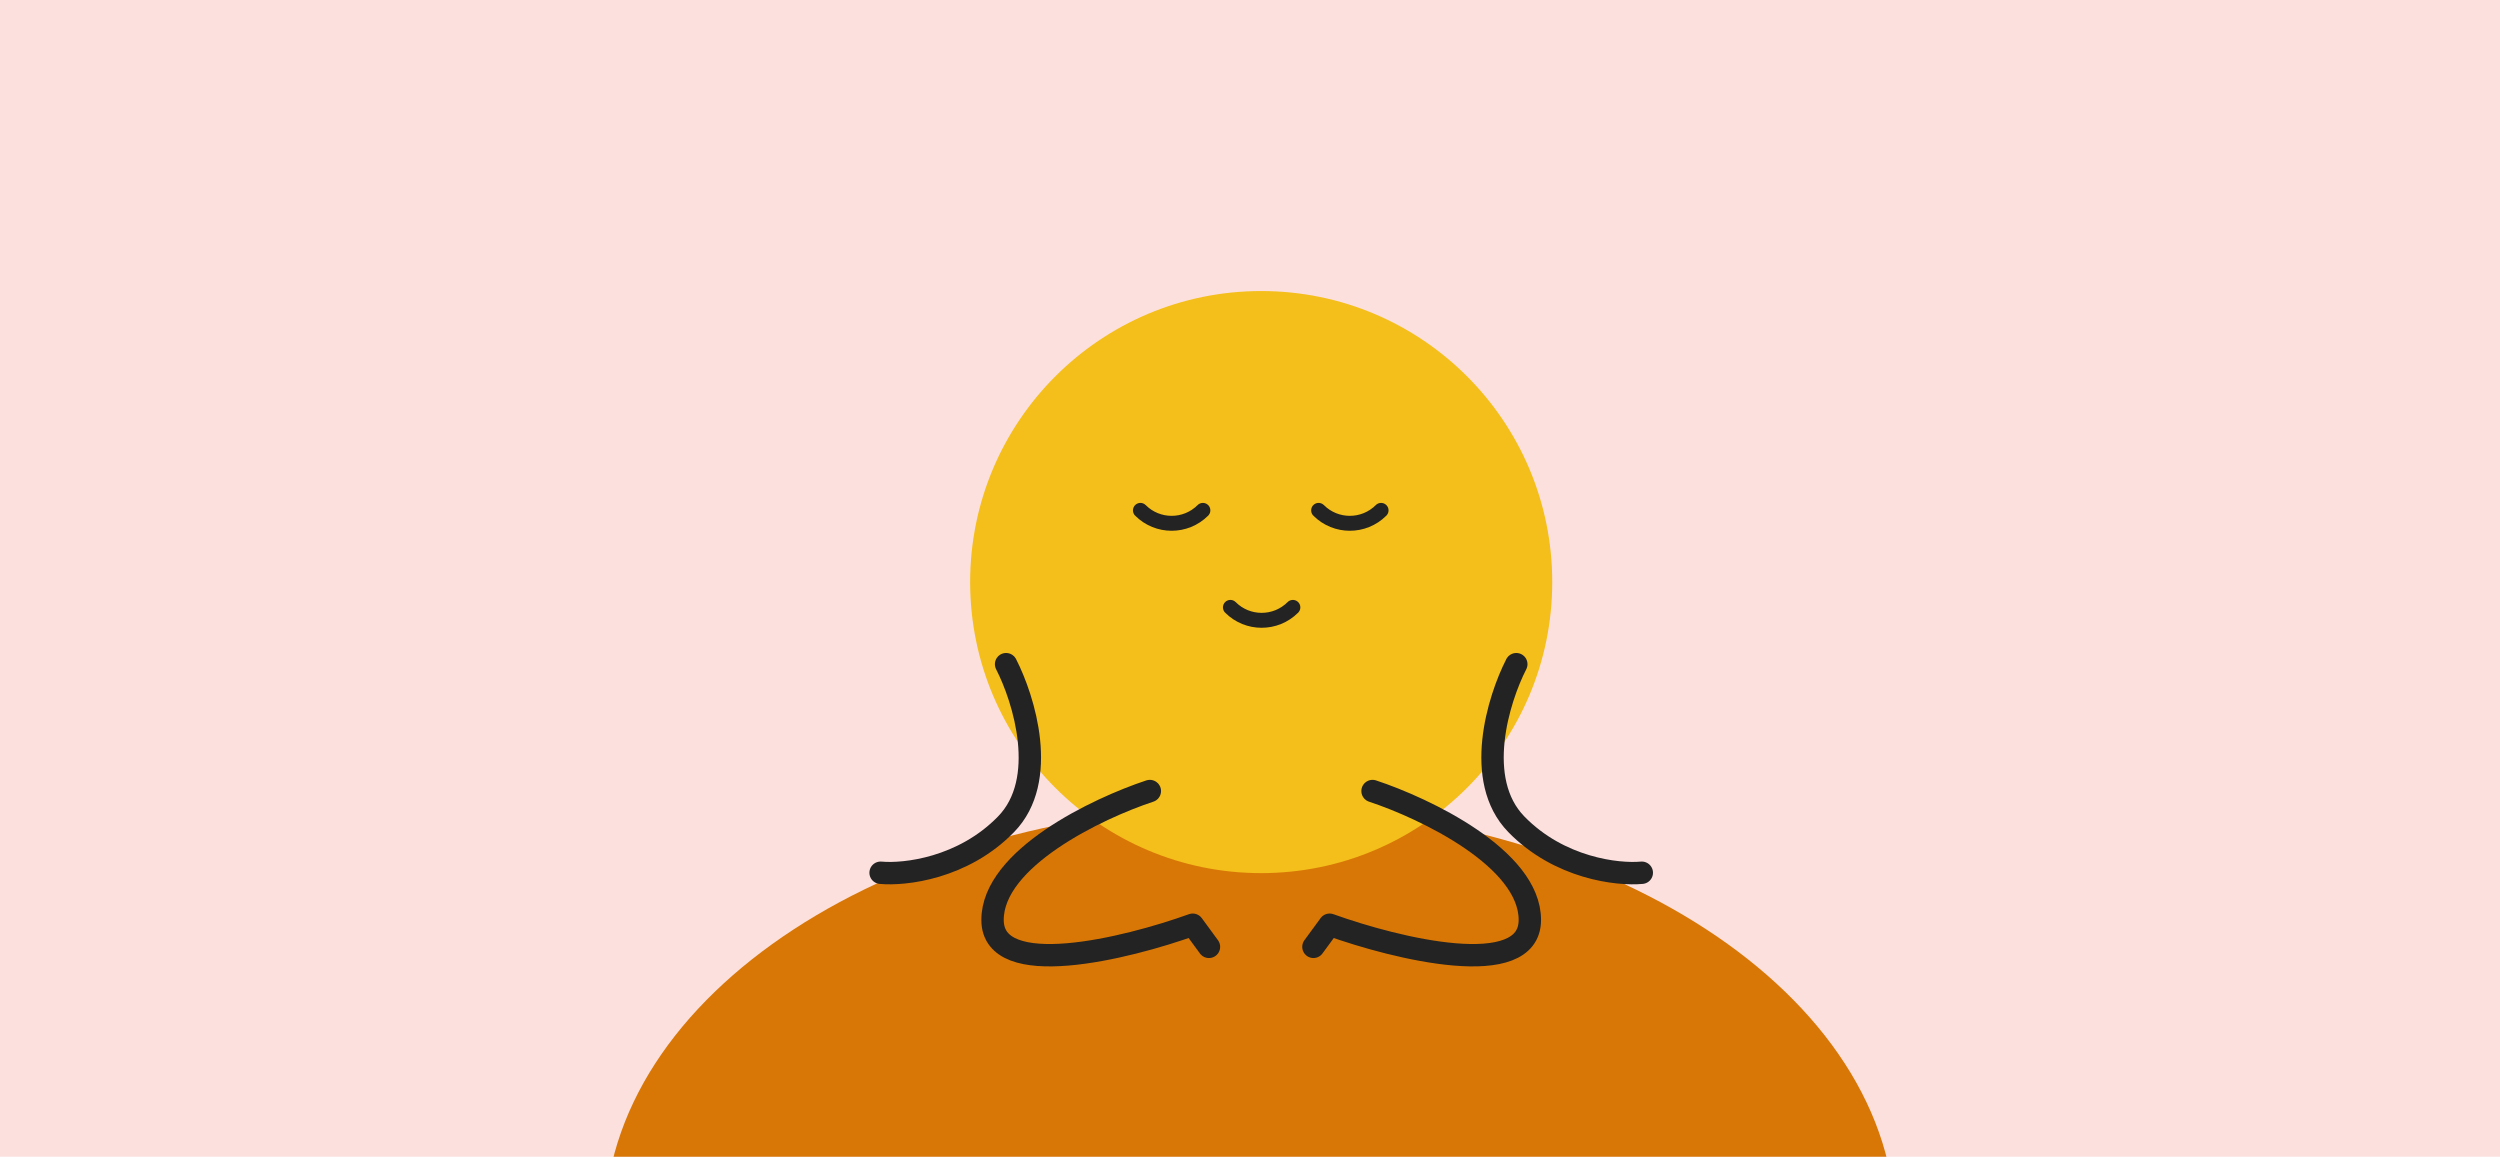
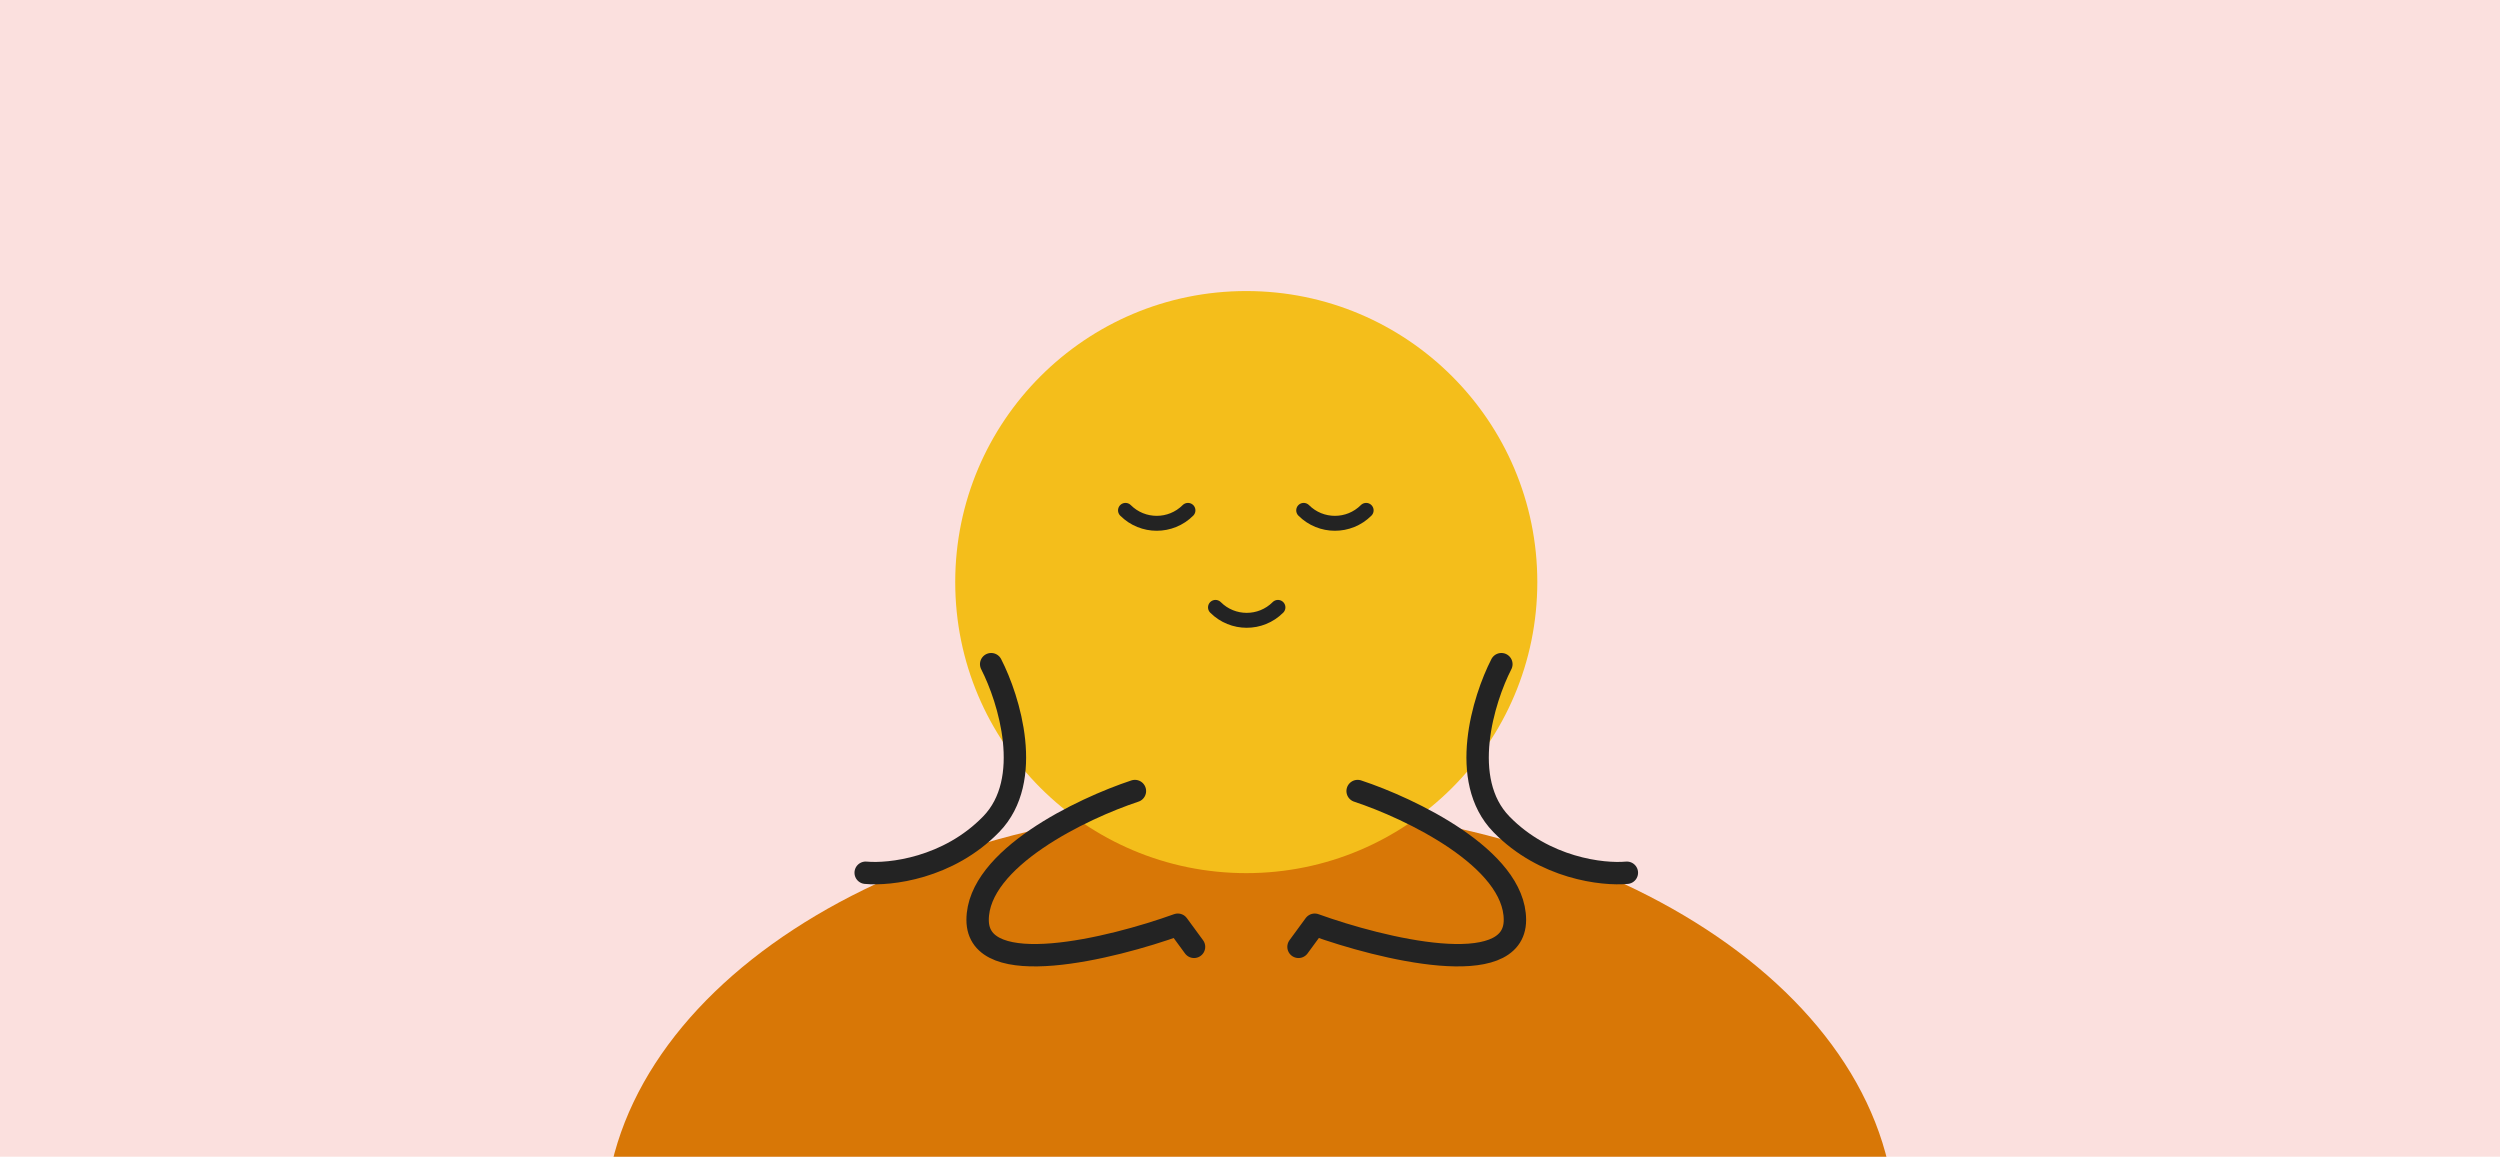
<svg xmlns="http://www.w3.org/2000/svg" width="335" height="155" viewBox="0 0 335 155" fill="none">
  <path d="M0 0H335V155H0V0Z" fill="#FBE0DE" />
-   <mask id="mask0_1205_130168" style="mask-type:alpha" maskUnits="userSpaceOnUse" x="0" y="0" width="335" height="155">
-     <path d="M0 0H335V155H0V0Z" fill="#5DADF3" />
+   <mask id="mask0_1223_143572" style="mask-type:alpha" maskUnits="userSpaceOnUse" x="0" y="0" width="335" height="155">
+     <path d="M0 20C0 8.954 8.954 0 20 0H315C326.046 0 335 8.954 335 20V135C335 146.046 326.046 155 315 155H20C8.954 155 0 146.046 0 135V20Z" fill="#5DADF3" />
  </mask>
-   <g mask="url(#mask0_1205_130168)">
+   <g mask="url(#mask0_1223_143572)">
    <ellipse cx="167.5" cy="164.5" rx="86.5" ry="56.5" fill="#D87706" />
-     <circle cx="169" cy="78" r="39" fill="#F4BE1B" />
-     <path d="M164.875 81.389C167.186 83.701 170.934 83.701 173.245 81.389" stroke="#232323" stroke-width="2" stroke-linecap="round" />
-     <path d="M152.816 68.389C155.128 70.7 158.875 70.7 161.187 68.389" stroke="#232323" stroke-width="2" stroke-linecap="round" />
-     <path d="M176.694 68.389C179.005 70.7 182.753 70.7 185.064 68.389" stroke="#232323" stroke-width="2" stroke-linecap="round" />
-     <path d="M154.079 106C147.053 108.32 133 115.021 133 123.269C133 131.517 150.885 127.135 159.828 123.913L162 126.877" stroke="#232323" stroke-width="3" stroke-linecap="round" stroke-linejoin="round" />
-     <path d="M183.921 106C190.947 108.32 205 115.021 205 123.269C205 131.517 187.115 127.135 178.172 123.913L176 126.877" stroke="#232323" stroke-width="3" stroke-linecap="round" stroke-linejoin="round" />
-     <path d="M134.816 89C137.219 93.68 140.582 104.521 134.816 110.448C129.051 116.376 121.203 117.251 118 116.948" stroke="#232323" stroke-width="3" stroke-linecap="round" />
-     <path d="M203.184 89C200.781 93.68 197.418 104.521 203.184 110.448C208.949 116.376 216.797 117.251 220 116.948" stroke="#232323" stroke-width="3" stroke-linecap="round" />
+     <circle cx="167" cy="78" r="39" fill="#F4BE1B" />
+     <path d="M162.875 81.389C165.186 83.701 168.934 83.701 171.245 81.389" stroke="#232323" stroke-width="2" stroke-linecap="round" />
+     <path d="M150.816 68.389C153.128 70.7 156.875 70.7 159.186 68.389" stroke="#232323" stroke-width="2" stroke-linecap="round" />
+     <path d="M174.694 68.389C177.005 70.7 180.753 70.7 183.064 68.389" stroke="#232323" stroke-width="2" stroke-linecap="round" />
+     <path d="M152.079 106C145.053 108.32 131 115.021 131 123.269C131 131.517 148.885 127.135 157.828 123.913L160 126.877" stroke="#232323" stroke-width="3" stroke-linecap="round" stroke-linejoin="round" />
+     <path d="M181.921 106C188.947 108.32 203 115.021 203 123.269C203 131.517 185.115 127.135 176.172 123.913L174 126.877" stroke="#232323" stroke-width="3" stroke-linecap="round" stroke-linejoin="round" />
+     <path d="M132.816 89C135.219 93.68 138.582 104.521 132.816 110.448C127.051 116.376 119.203 117.251 116 116.948" stroke="#232323" stroke-width="3" stroke-linecap="round" />
+     <path d="M201.184 89C198.781 93.68 195.418 104.521 201.184 110.448C206.949 116.376 214.797 117.251 218 116.948" stroke="#232323" stroke-width="3" stroke-linecap="round" />
  </g>
</svg>
